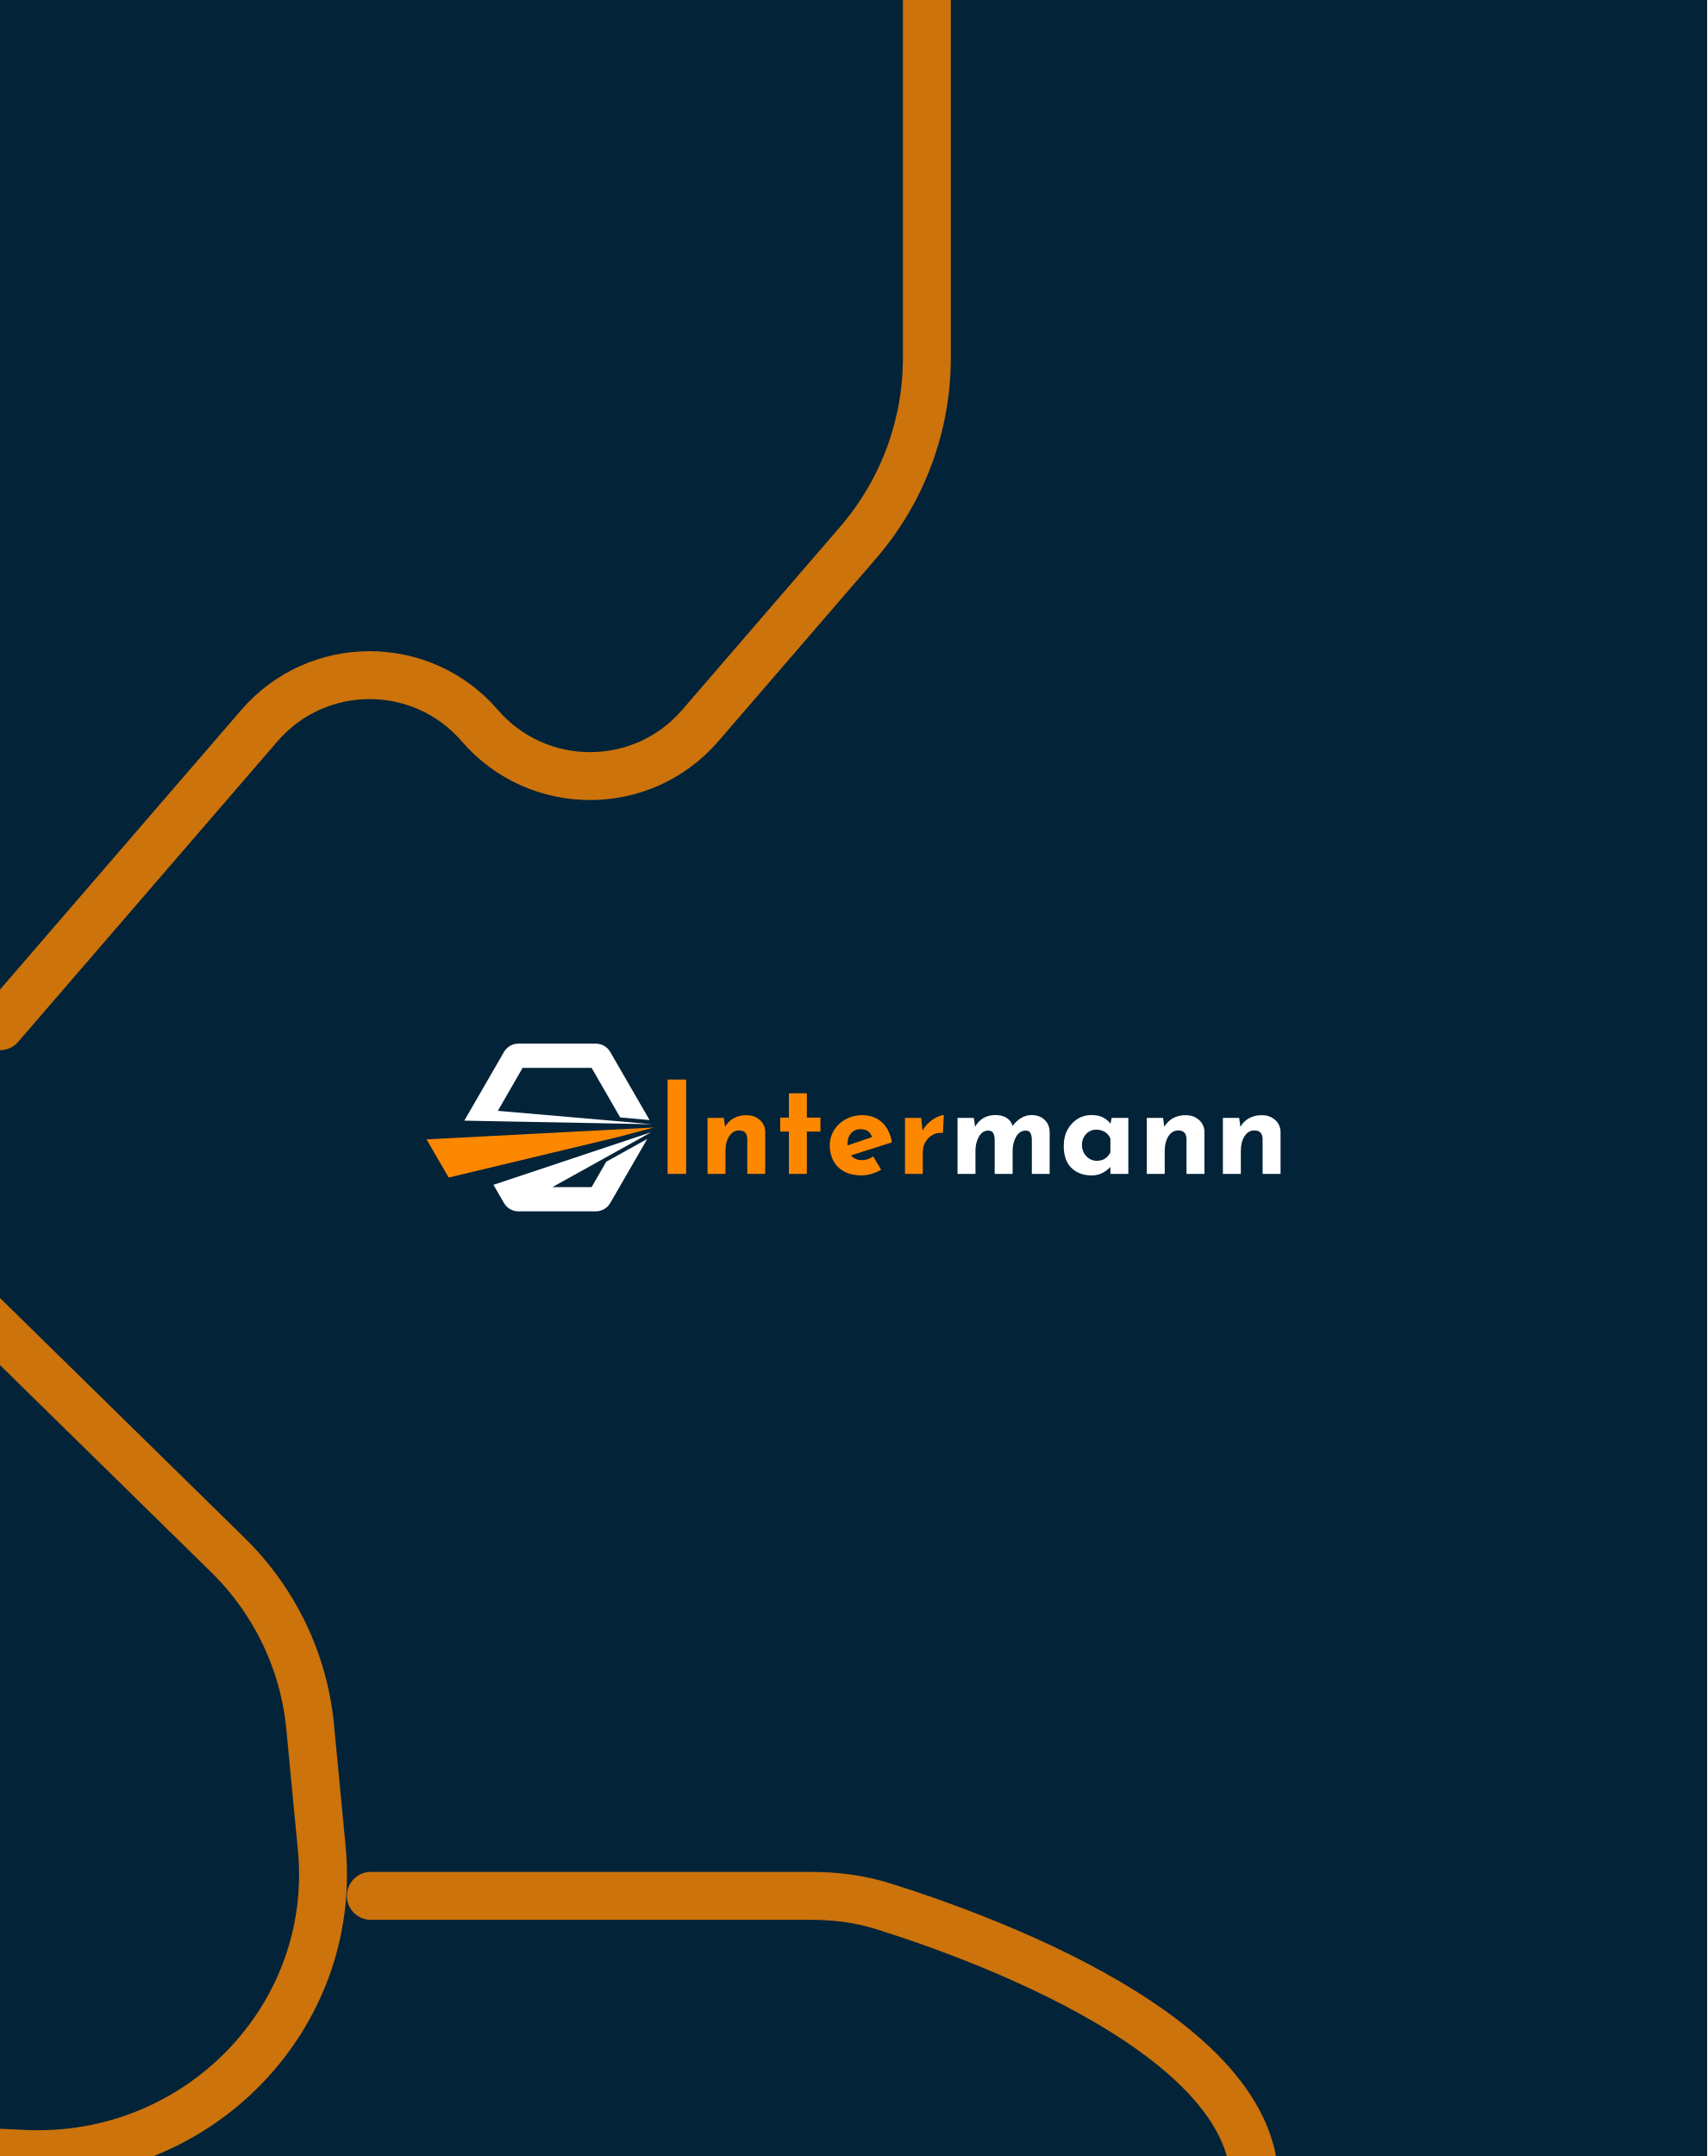
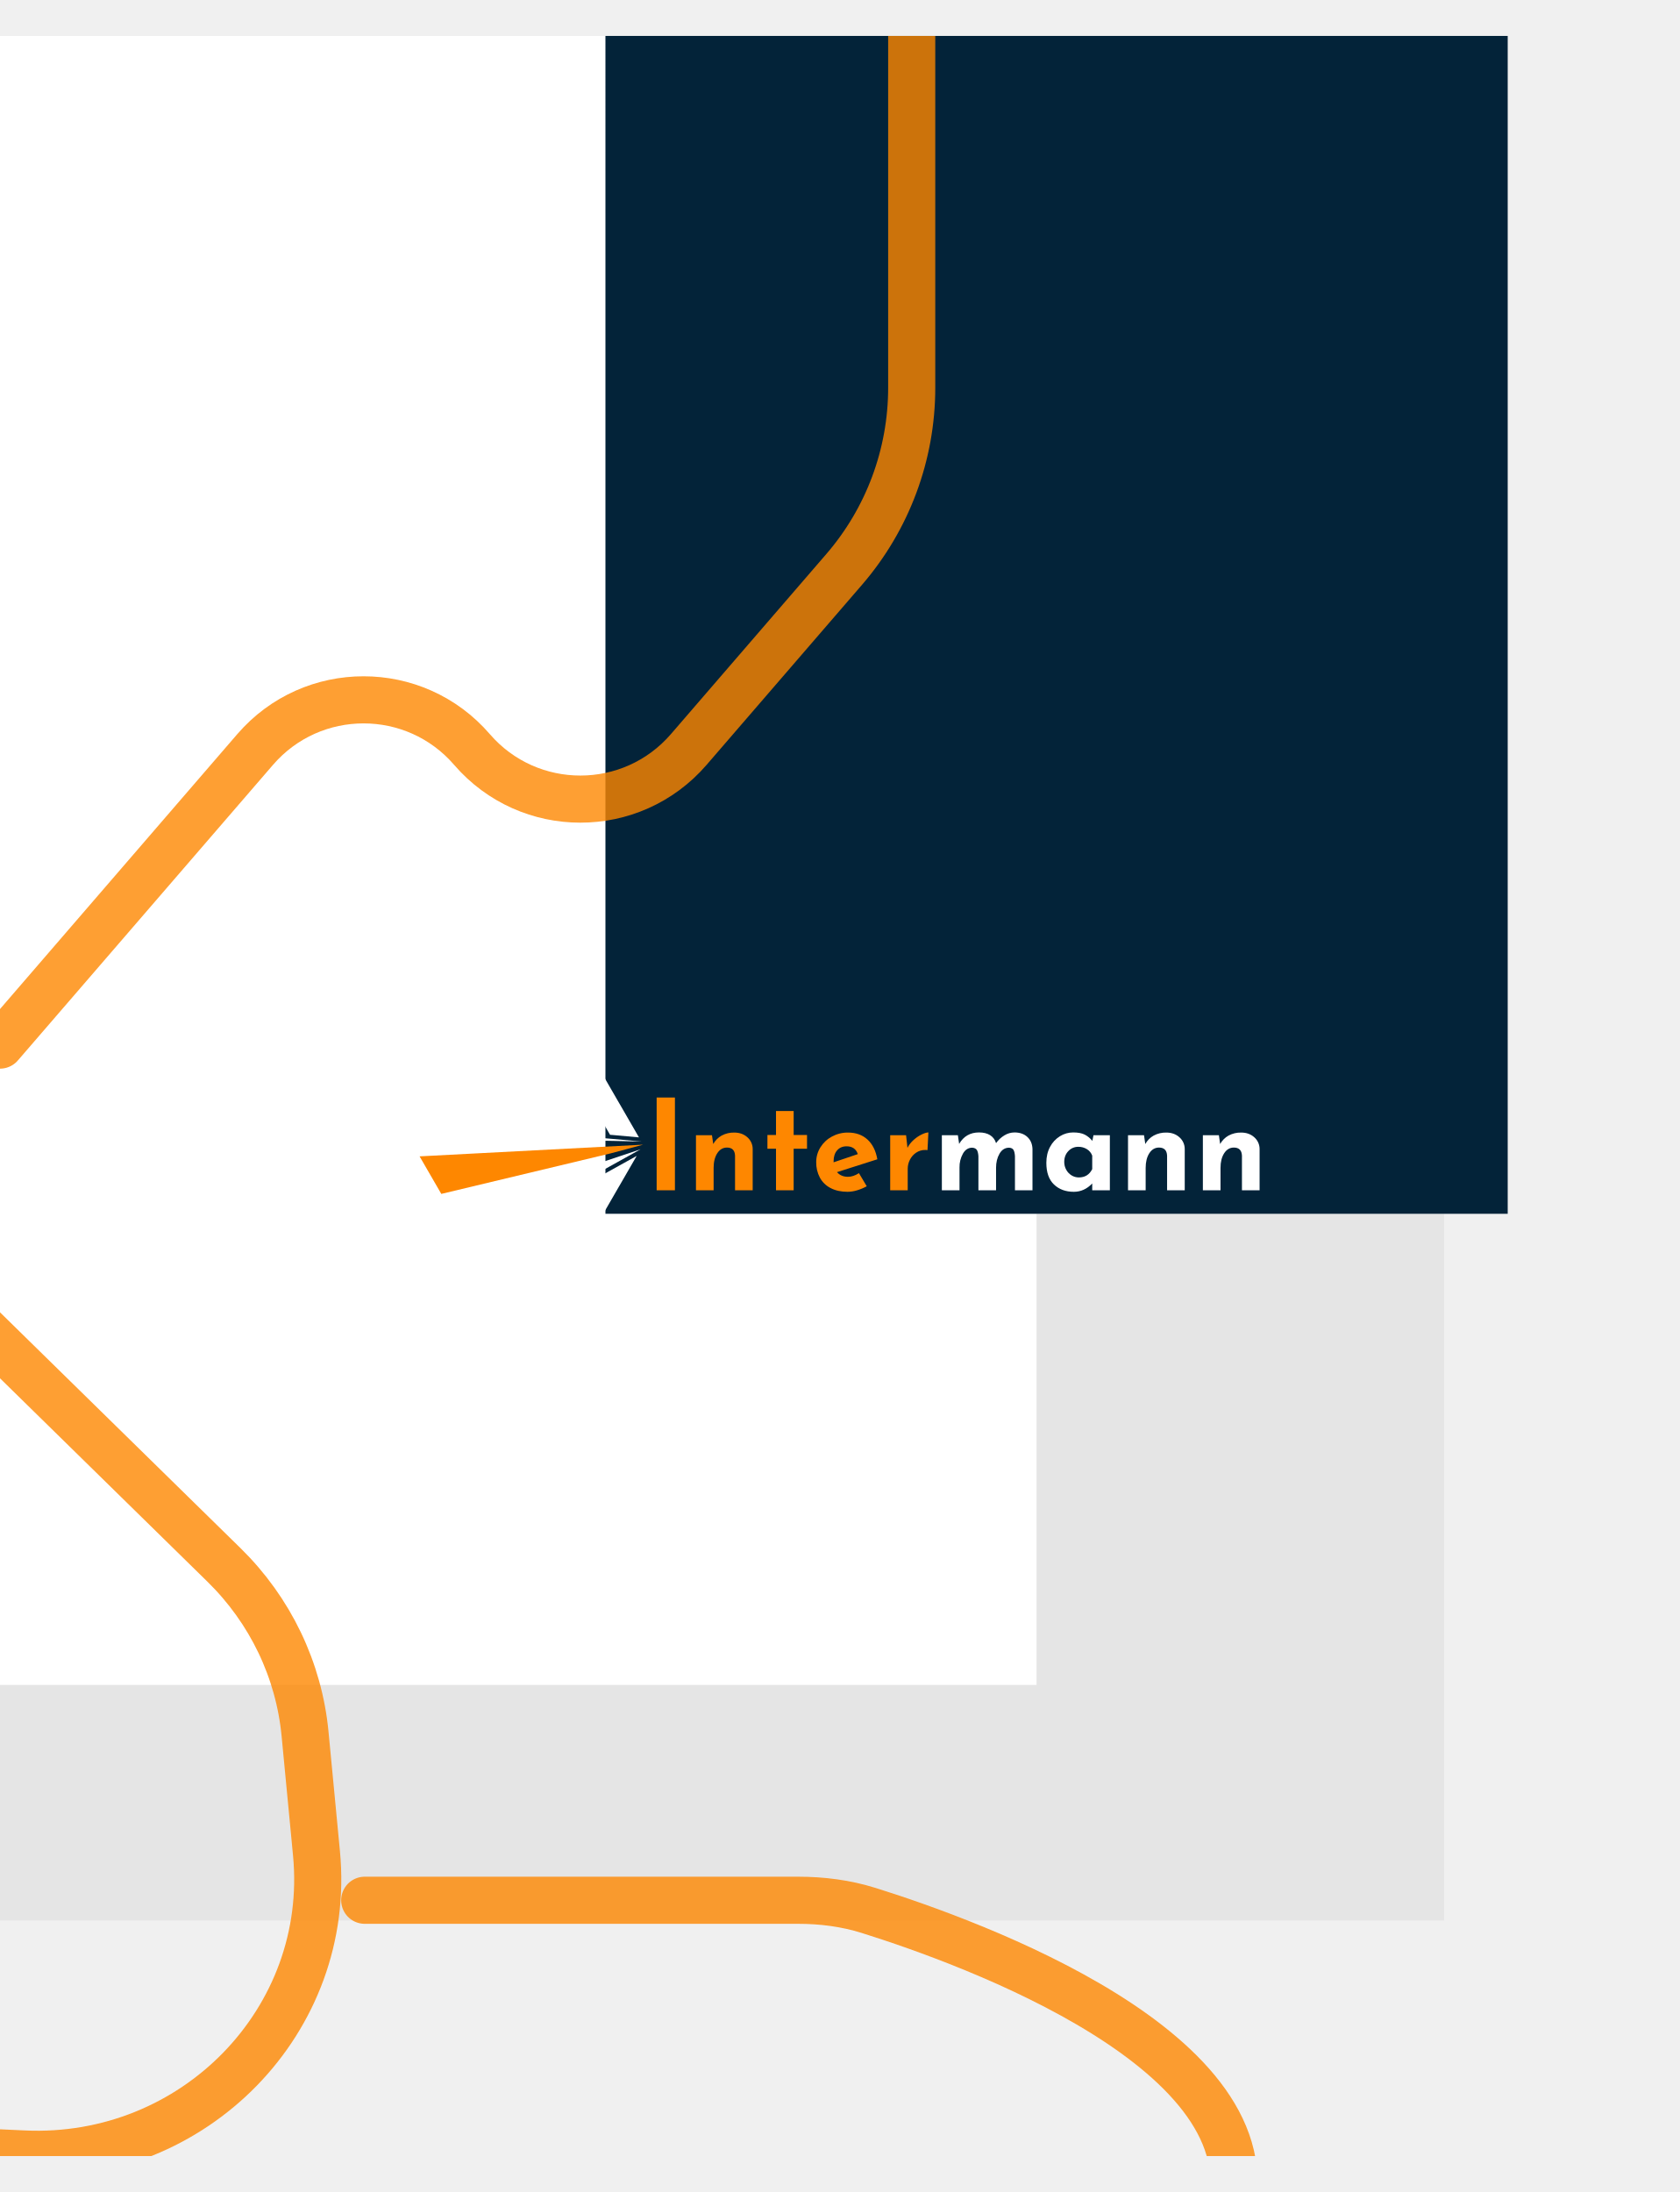
- <svg xmlns="http://www.w3.org/2000/svg" width="713" height="900" viewBox="0 0 713 900" fill="none">
-   <rect width="713" height="900" fill="#E5E5E5" />
+ <svg xmlns="http://www.w3.org/2000/svg" width="613" height="800" viewBox="0 0 713 900" fill="none">
+   <rect width="613" height="800" fill="#E5E5E5" />
  <g clip-path="url(#clip0_606_2)">
-     <rect width="1440" height="900" fill="white" />
+     <rect width="440" height="700" fill="white" />
    <g filter="url(#filter0_b_606_2)">
-       <rect width="712.796" height="903.524" transform="matrix(-1 0 0 1 712.797 -3.52368)" fill="#032339" />
+       <rect width="455.796" height="503.524" transform="matrix(-1 0 0 1 712.797 -3.52368)" fill="#032339" />
    </g>
    <g opacity="0.8">
      <path d="M387.01 -0V149.362C387.01 177.668 376.835 205.031 358.341 226.459L292.369 302.9C268.124 330.992 224.585 330.992 200.34 302.9V302.9C176.095 274.808 132.556 274.808 108.311 302.9L0.006 428.39" stroke="#FE8700" stroke-width="20" stroke-linecap="round" stroke-linejoin="round" />
      <path d="M-22.473 533.797L95.116 649.094C114.743 668.339 126.903 693.699 129.495 720.797L134.345 771.5C141.11 842.218 82.487 902.443 10.126 899.115L-11.829 898.105" stroke="#FE8700" stroke-width="20" stroke-linecap="round" stroke-linejoin="round" />
      <path d="M154.82 791.409L338.71 791.409C348.903 791.409 358.973 792.677 368.7 795.725C412.789 809.542 540.216 855.826 522.102 924.458" stroke="#FE8700" stroke-width="20" stroke-linecap="round" stroke-linejoin="round" />
    </g>
    <path fill-rule="evenodd" clip-rule="evenodd" d="M178.111 475.621C181.18 480.935 184.252 486.249 187.326 491.561L259.244 474.349L273.015 470.658L178.111 475.621Z" fill="#FE8700" />
    <path fill-rule="evenodd" clip-rule="evenodd" d="M271.87 472.643L206.039 494.579L210.393 502.121C211.001 503.208 211.891 504.11 212.969 504.733C214.048 505.355 215.274 505.675 216.519 505.658H248.715C249.96 505.675 251.186 505.355 252.265 504.733C253.343 504.11 254.233 503.207 254.84 502.121L262.905 488.153L262.913 488.158L270.258 475.438L253.137 484.947L247.015 495.552H230.629L254.734 482.162L271.87 472.643Z" fill="white" />
    <path fill-rule="evenodd" clip-rule="evenodd" d="M260.454 469.063L272.251 469.333L272.246 469.324L259.962 468.211L207.871 463.707L218.219 445.764H247.014L254.189 458.191V458.211L258.961 466.477L260.095 466.556L271.231 467.566L262.913 453.158L262.904 453.163L254.84 439.195C254.232 438.108 253.342 437.206 252.264 436.584C251.186 435.961 249.959 435.642 248.714 435.659H216.519C215.273 435.642 214.047 435.961 212.969 436.584C211.89 437.206 211 438.109 210.393 439.196L202.328 453.164C199.263 458.464 196.926 462.501 193.865 467.803L260.454 469.063Z" fill="white" />
    <path d="M430.625 465.469C432.907 465.469 434.735 466.111 436.108 467.395C437.481 468.679 438.204 470.373 438.276 472.477V490.025H430.839V475.58C430.767 474.403 430.571 473.521 430.25 472.932C429.929 472.344 429.305 472.014 428.378 471.942C426.63 471.942 425.266 472.79 424.285 474.484C423.304 476.178 422.814 478.166 422.814 480.449V490.025H415.324V475.58C415.252 474.403 415.038 473.521 414.682 472.932C414.325 472.344 413.665 472.014 412.702 471.942C411.026 471.942 409.706 472.79 408.743 474.484C407.755 476.276 407.257 478.296 407.299 480.342V490.025H399.809V466.646H406.605L407.14 470.337C409.03 467.091 411.848 465.468 415.593 465.468C417.483 465.468 419.044 465.852 420.274 466.619C421.513 467.397 422.419 468.607 422.815 470.016C423.759 468.676 424.97 467.546 426.373 466.699C427.651 465.906 429.122 465.481 430.625 465.469ZM471.124 466.646V490.025H463.634V487.136C461.387 489.49 458.784 490.667 455.824 490.667C452.364 490.667 449.555 489.633 447.397 487.565C445.238 485.497 444.159 482.429 444.16 478.362C444.16 475.794 444.686 473.539 445.738 471.595C446.708 469.739 448.159 468.178 449.938 467.074C451.623 466.022 453.57 465.466 455.556 465.469C457.624 465.469 459.265 465.781 460.477 466.405C461.72 467.055 462.813 467.957 463.686 469.054L464.168 466.646L471.124 466.646ZM457.964 484.568C460.567 484.568 462.458 483.391 463.635 481.037V475.313C463.216 474.183 462.436 473.224 461.415 472.584C460.301 471.889 459.008 471.536 457.695 471.568C456.907 471.558 456.125 471.715 455.401 472.029C454.677 472.342 454.028 472.805 453.496 473.387C452.336 474.6 451.757 476.133 451.757 477.988C451.746 479.158 452.041 480.311 452.613 481.332C453.148 482.311 453.932 483.133 454.887 483.712C455.813 484.278 456.878 484.574 457.963 484.568H457.964ZM495.092 465.522C497.303 465.522 499.149 466.182 500.629 467.502C501.348 468.127 501.924 468.9 502.317 469.768C502.71 470.636 502.91 471.578 502.904 472.531V490.025H495.414V475.313C495.307 473.03 494.166 471.889 491.99 471.889C490.278 471.889 488.905 472.691 487.871 474.296C486.836 475.901 486.319 477.97 486.319 480.502V490.025H478.829V466.646H485.624L486.159 470.391C486.985 468.887 488.218 467.645 489.715 466.806C491.365 465.917 493.219 465.475 495.092 465.522ZM526.871 465.522C529.082 465.522 530.928 466.182 532.408 467.502C533.127 468.127 533.703 468.9 534.095 469.768C534.488 470.636 534.688 471.578 534.682 472.531V490.025H527.192V475.313C527.085 473.03 525.944 471.889 523.768 471.889C522.056 471.889 520.683 472.691 519.648 474.296C518.614 475.901 518.096 477.97 518.096 480.502V490.025H510.606V466.646H517.401L517.936 470.391C518.762 468.887 519.995 467.645 521.493 466.806C523.143 465.917 524.997 465.475 526.871 465.522Z" fill="white" />
    <path d="M286.498 450.649V490.025H278.74V450.649H286.498ZM311.696 465.522C313.907 465.522 315.753 466.182 317.233 467.502C317.952 468.127 318.528 468.9 318.92 469.768C319.313 470.636 319.513 471.578 319.507 472.531V490.025H312.017V475.313C311.91 473.03 310.769 471.889 308.593 471.889C306.881 471.889 305.508 472.691 304.473 474.296C303.439 475.901 302.922 477.97 302.922 480.502V490.025H295.432V466.646H302.227L302.762 470.391C303.589 468.886 304.821 467.644 306.32 466.806C307.969 465.917 309.823 465.475 311.696 465.522ZM336.895 456.374V466.539H342.566V472.37H336.895V490.025H329.405V472.37H325.767V466.539H329.405V456.374H336.895ZM359.954 484.301C361.452 484.301 363.003 483.784 364.608 482.749L367.924 488.313C366.635 489.029 365.272 489.603 363.858 490.025C362.542 490.436 361.172 490.653 359.792 490.667C357.01 490.667 354.612 490.141 352.597 489.089C350.655 488.109 349.06 486.56 348.022 484.648C346.961 482.63 346.428 480.375 346.471 478.095C346.457 475.863 347.078 473.673 348.263 471.782C349.463 469.852 351.152 468.274 353.158 467.208C355.244 466.08 357.582 465.5 359.953 465.522C363.306 465.522 366.061 466.503 368.219 468.465C370.376 470.427 371.776 473.227 372.418 476.865L355.298 482.322C356.44 483.641 357.991 484.301 359.953 484.301H359.954ZM359.365 471.354C357.689 471.354 356.351 471.925 355.353 473.066C354.354 474.207 353.855 475.741 353.854 477.666V478.147L364.125 474.67C363.377 472.459 361.79 471.354 359.364 471.354H359.365ZM385.206 471.996C385.871 470.718 386.769 469.575 387.853 468.625C388.886 467.688 390.048 466.904 391.304 466.298C392.481 465.745 393.408 465.469 394.086 465.469L393.711 472.959C393.41 472.917 393.106 472.899 392.802 472.905C391.392 472.879 390.009 473.29 388.843 474.082C387.721 474.844 386.817 475.886 386.221 477.105C385.63 478.275 385.318 479.566 385.312 480.877V490.025H377.875V466.646H384.616L385.206 471.996Z" fill="#FE8700" />
  </g>
  <defs>
    <filter id="filter0_b_606_2" x="-74" y="-77.524" width="860.797" height="1051.52" filterUnits="userSpaceOnUse" color-interpolation-filters="sRGB">
      <feFlood flood-opacity="0" result="BackgroundImageFix" />
      <feGaussianBlur in="BackgroundImage" stdDeviation="37" />
      <feComposite in2="SourceAlpha" operator="in" result="effect1_backgroundBlur_606_2" />
      <feBlend mode="normal" in="SourceGraphic" in2="effect1_backgroundBlur_606_2" result="shape" />
    </filter>
    <clipPath id="clip0_606_2">
-       <rect width="1440" height="900" fill="white" />
+       <rect width="640" height="900" fill="white" />
    </clipPath>
  </defs>
</svg>
